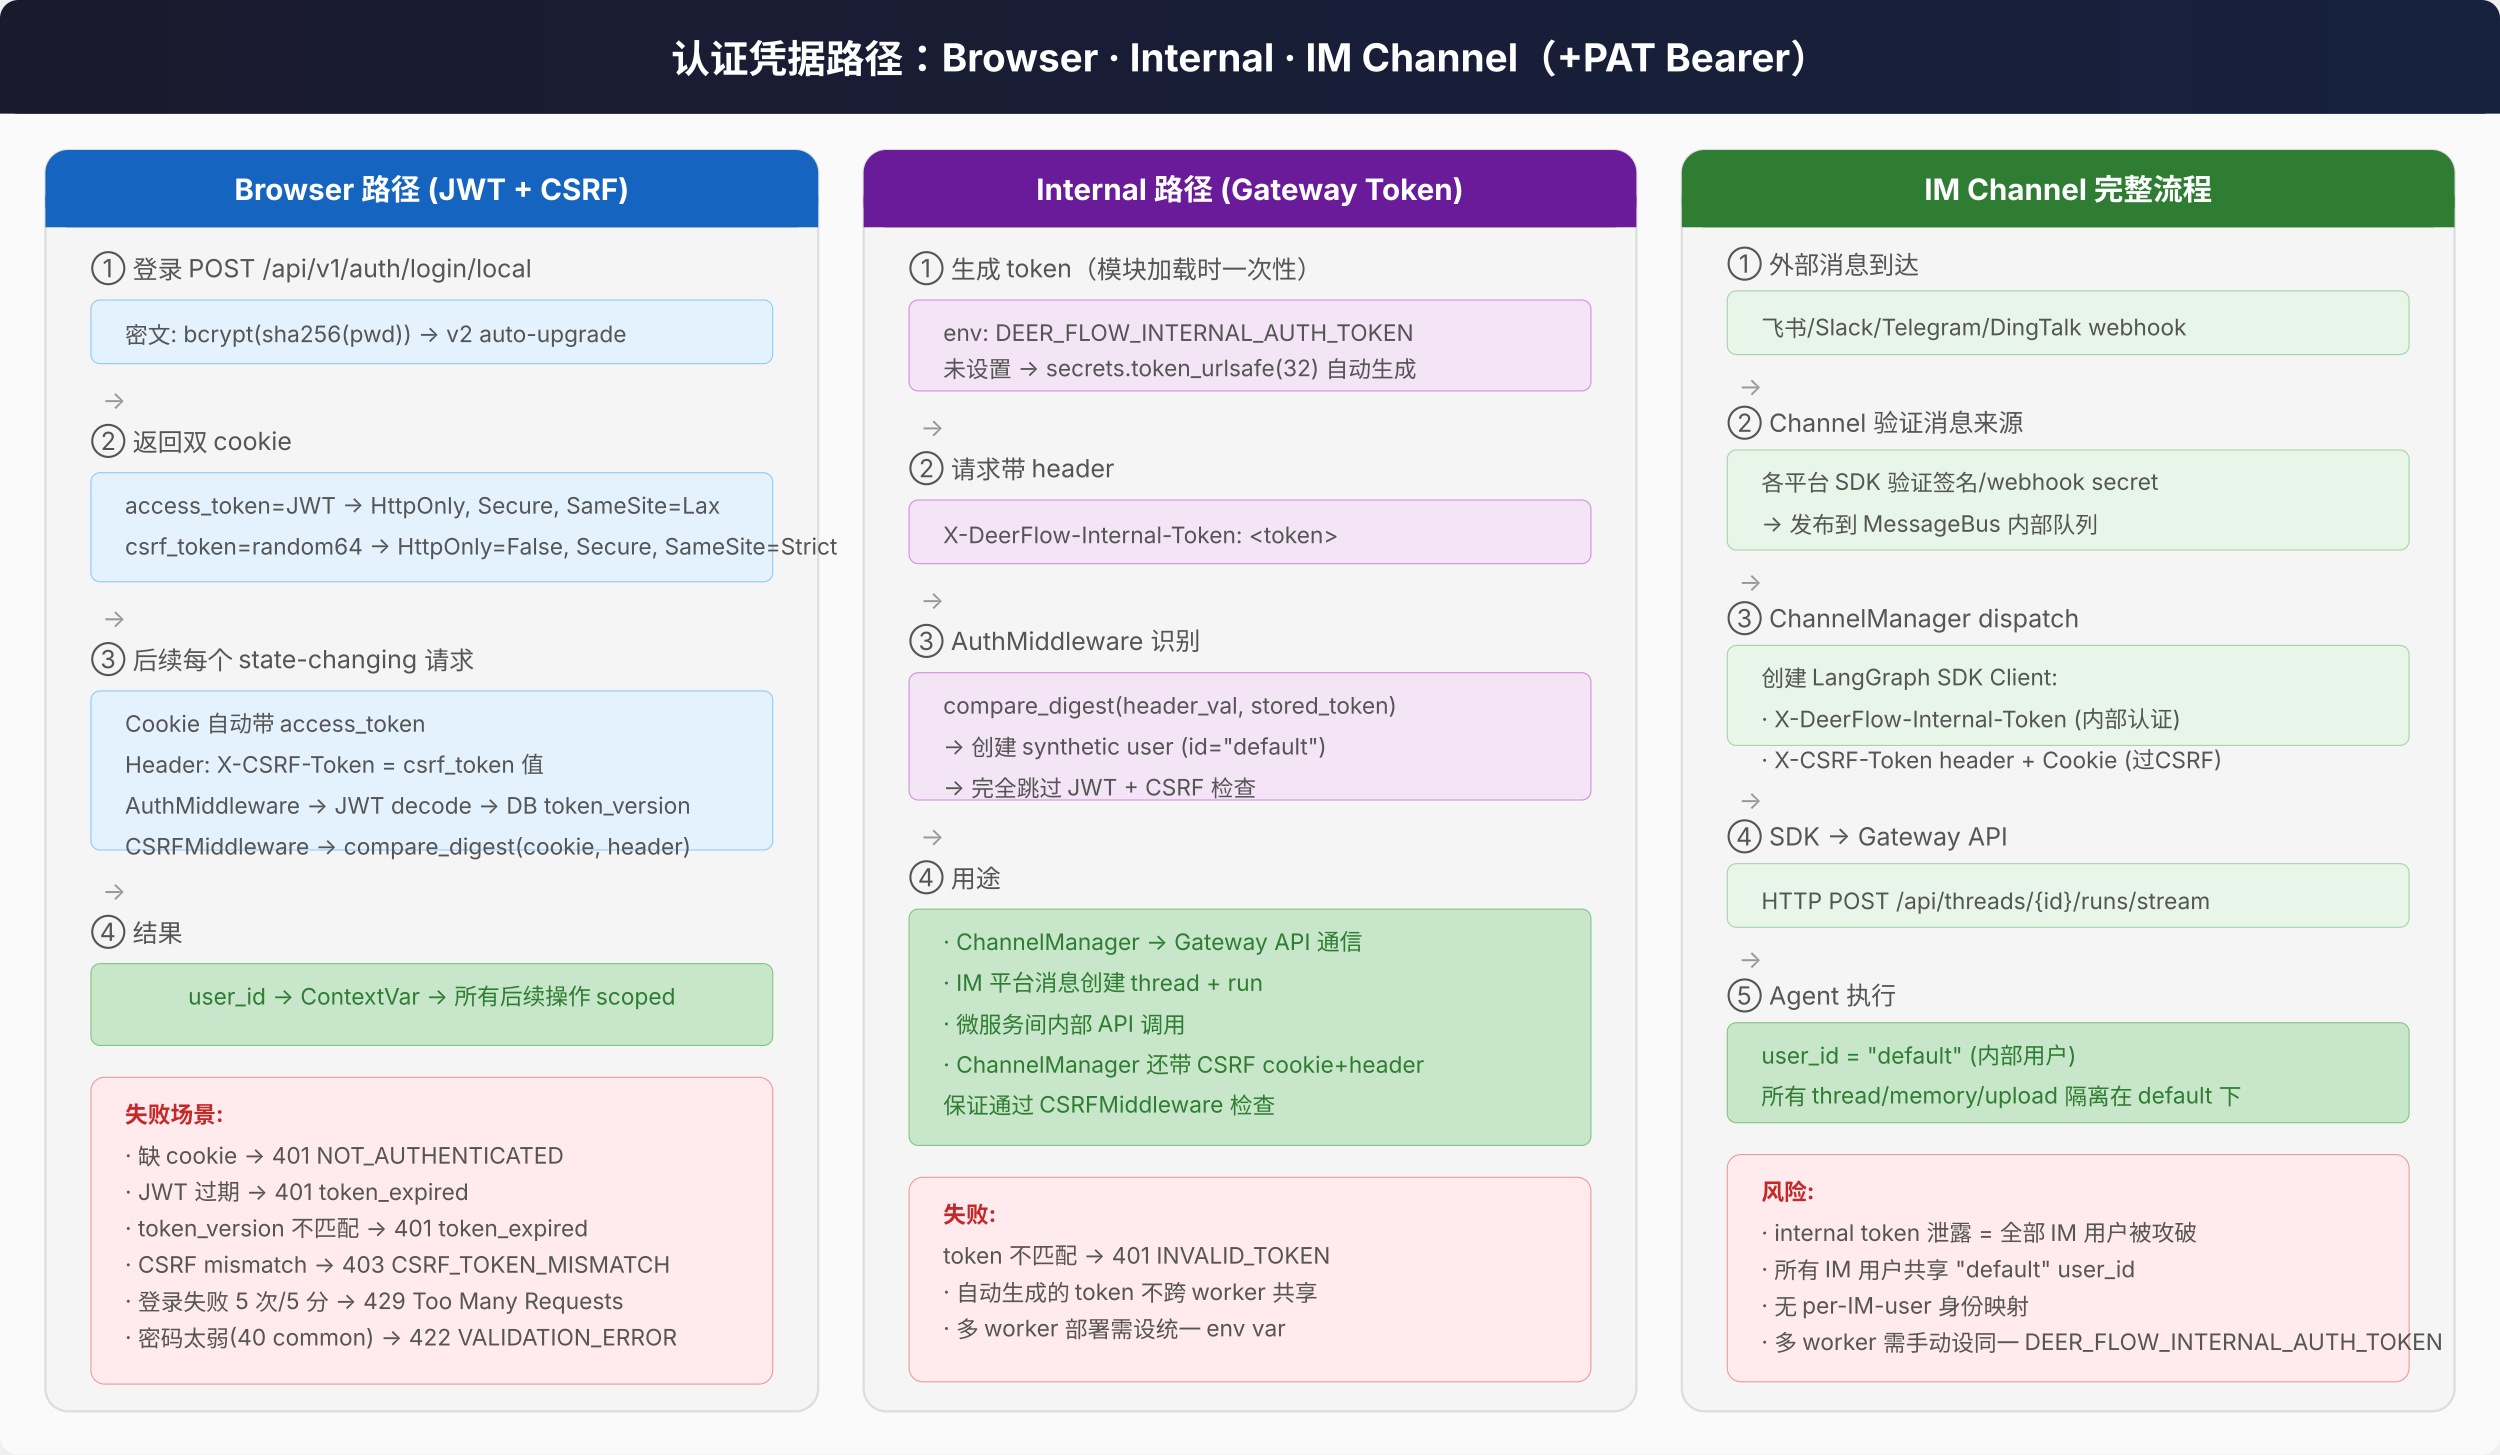
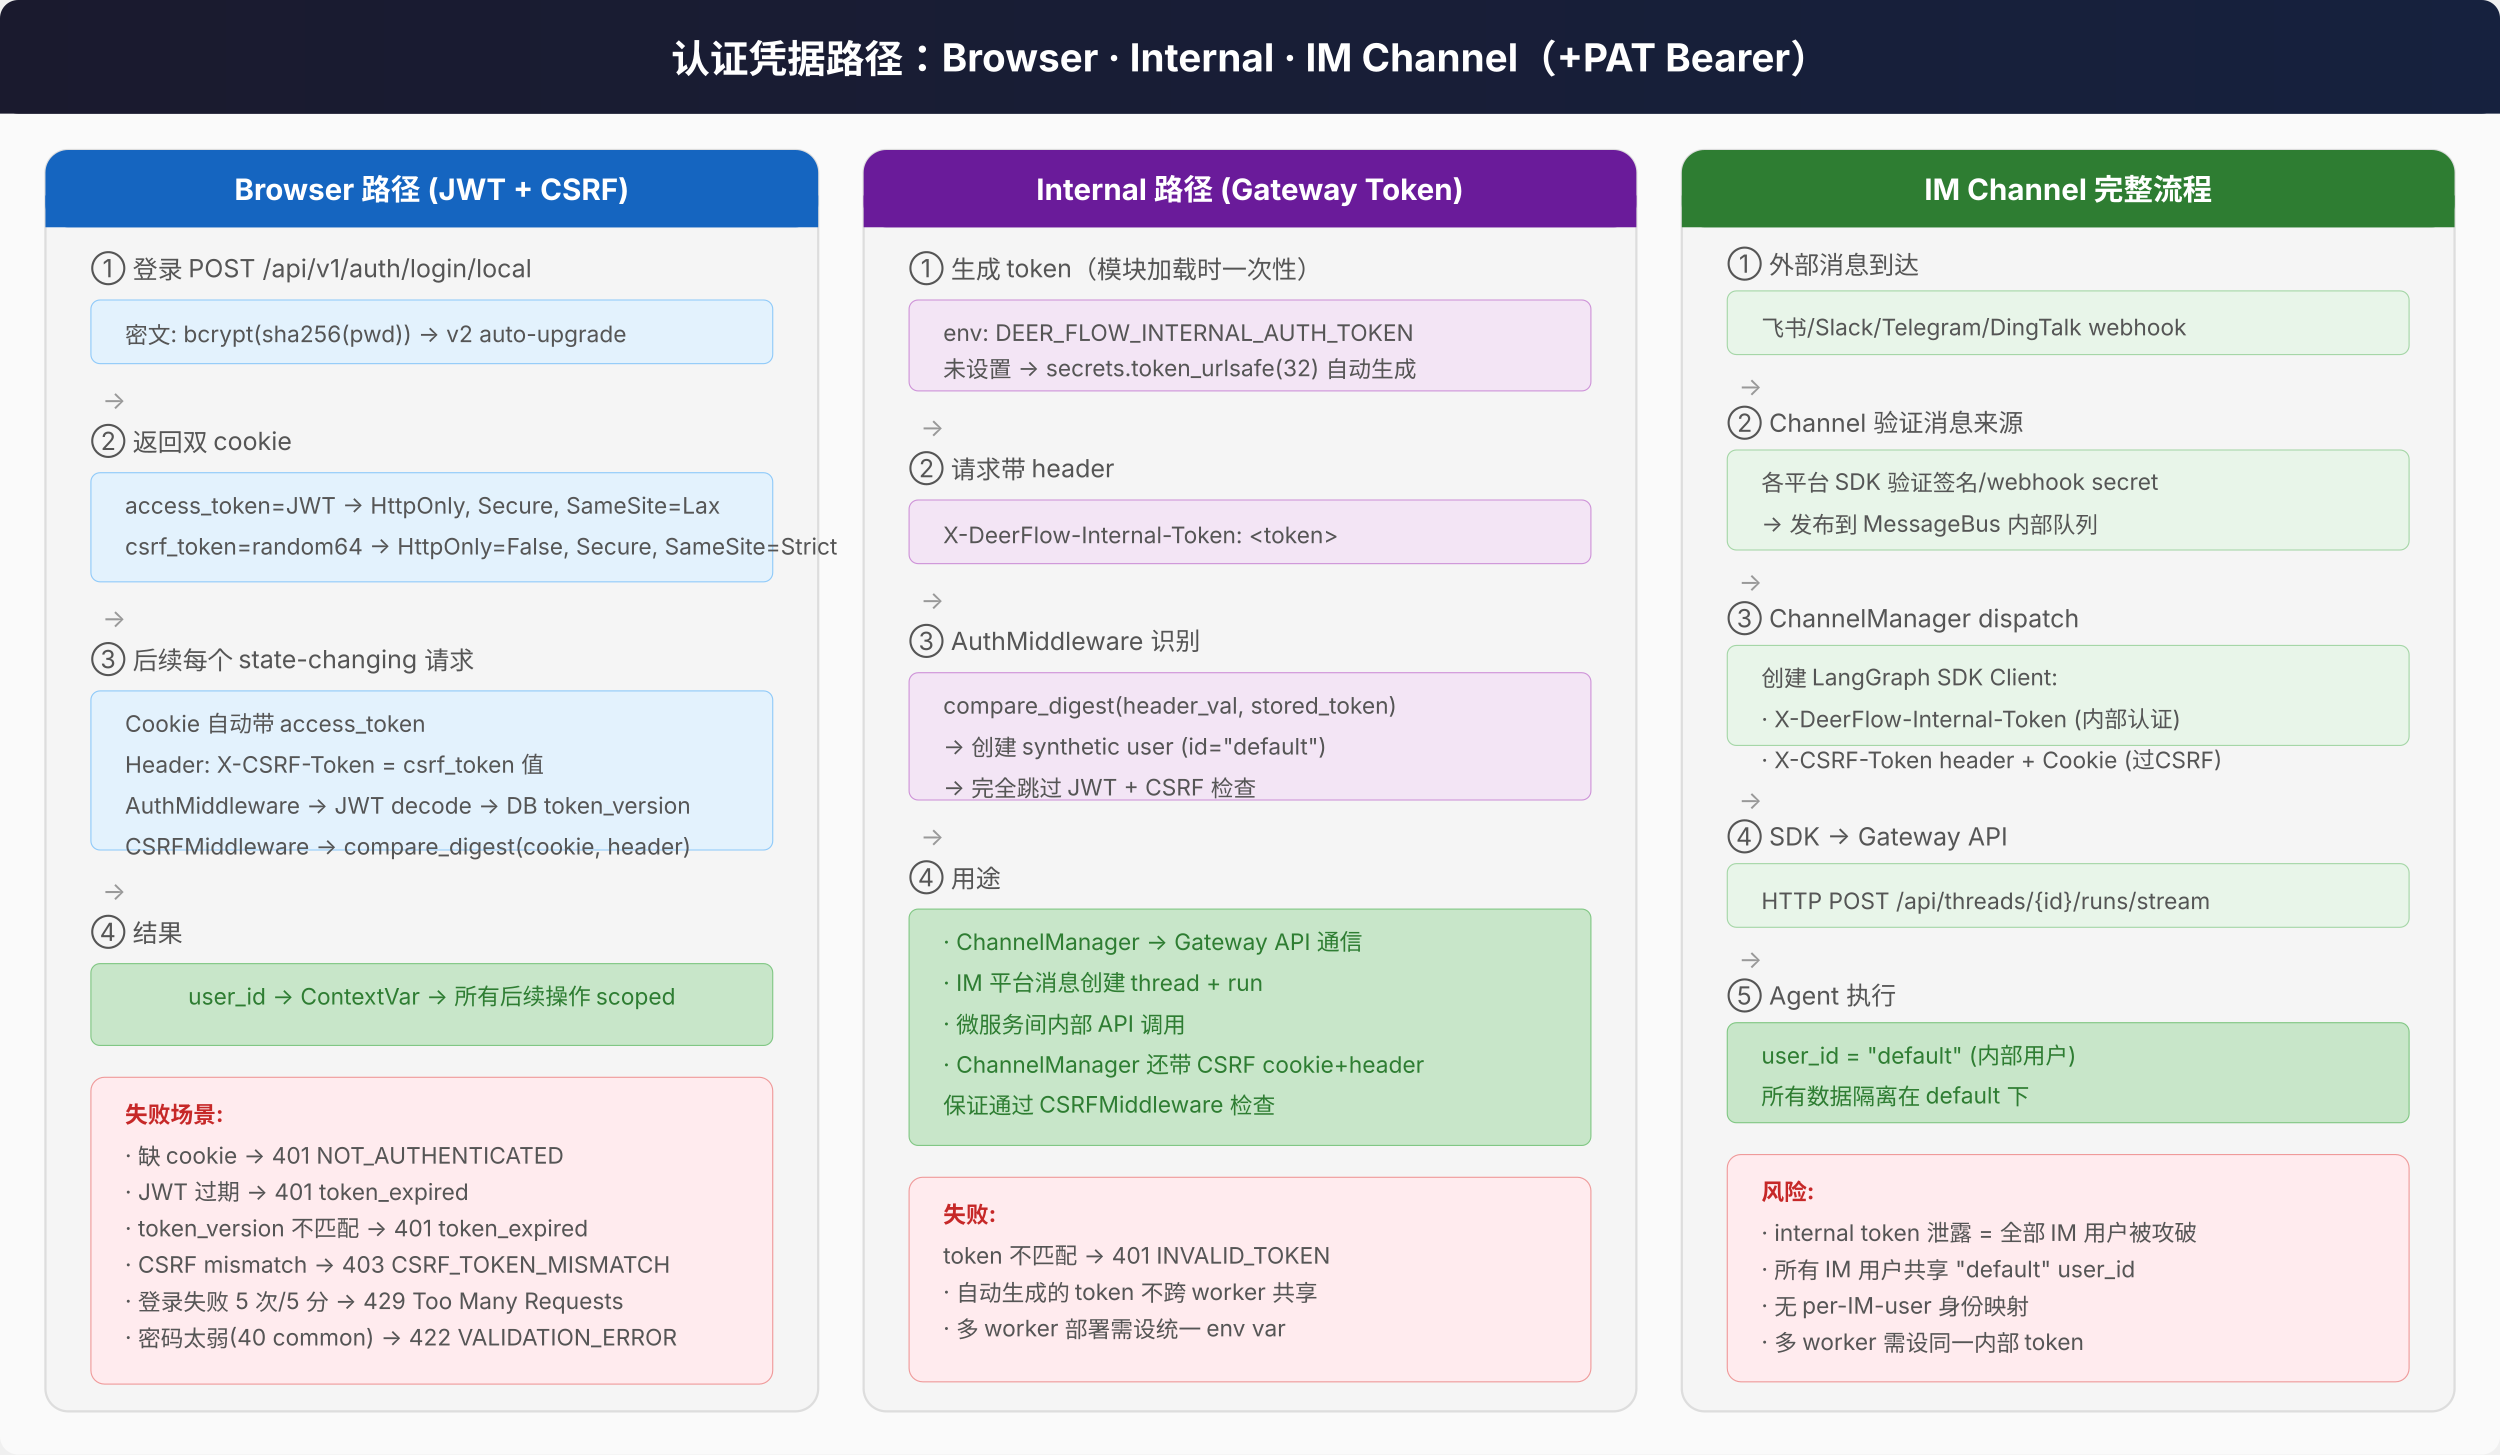
<svg xmlns="http://www.w3.org/2000/svg" viewBox="0 0 1100 640" font-family="system-ui, -apple-system, sans-serif">
  <defs>
    <marker id="arrowRight" markerWidth="10" markerHeight="7" refX="10" refY="3.5" orient="auto">
      <polygon points="0 0, 10 3.5, 0 7" fill="#555" />
    </marker>
    <marker id="arrowDown" markerWidth="10" markerHeight="7" refX="5" refY="7" orient="auto">
      <polygon points="0 0, 5 7, 10 0" fill="#555" />
    </marker>
    <linearGradient id="headerBg" x1="0" y1="0" x2="1" y2="0">
      <stop offset="0%" stop-color="#1a1a2e" />
      <stop offset="100%" stop-color="#16213e" />
    </linearGradient>
    <filter id="shadow" x="-2%" y="-2%" width="104%" height="106%">
      <feDropShadow dx="0" dy="2" stdDeviation="3" flood-opacity="0.1" />
    </filter>
  </defs>
  <rect width="1100" height="640" fill="#fafafa" rx="8" />
  <rect x="0" y="0" width="1100" height="50" fill="url(#headerBg)" rx="8" />
  <rect x="0" y="34" width="1100" height="16" fill="url(#headerBg)" />
  <text x="550" y="32" text-anchor="middle" fill="#fff" font-size="17" font-weight="700">认证凭据路径：Browser · Internal · IM Channel（+PAT Bearer）</text>
  <rect x="20" y="66" width="340" height="555" rx="10" fill="#f5f5f5" stroke="#ddd" stroke-width="1" />
  <rect x="20" y="66" width="340" height="34" rx="10" fill="#1565c0" />
  <rect x="20" y="86" width="340" height="14" fill="#1565c0" />
  <text x="190" y="88" text-anchor="middle" fill="#fff" font-size="13" font-weight="700">Browser 路径 (JWT + CSRF)</text>
  <text x="40" y="122" font-size="11" fill="#555">① 登录 POST /api/v1/auth/login/local</text>
  <rect x="40" y="132" width="300" height="28" rx="4" fill="#e3f2fd" stroke="#90caf9" stroke-width="0.5" />
  <text x="55" y="151" font-size="10" fill="#555">密文: bcrypt(sha256(pwd)) → v2 auto-upgrade</text>
  <text x="45" y="180" font-size="11" fill="#999">→</text>
  <text x="40" y="198" font-size="11" fill="#555">② 返回双 cookie</text>
  <rect x="40" y="208" width="300" height="48" rx="4" fill="#e3f2fd" stroke="#90caf9" stroke-width="0.5" />
  <text x="55" y="226" font-size="10" fill="#555">access_token=JWT → HttpOnly, Secure, SameSite=Lax</text>
  <text x="55" y="244" font-size="10" fill="#555">csrf_token=random64 → HttpOnly=False, Secure, SameSite=Strict</text>
  <text x="45" y="276" font-size="11" fill="#999">→</text>
  <text x="40" y="294" font-size="11" fill="#555">③ 后续每个 state-changing 请求</text>
  <rect x="40" y="304" width="300" height="70" rx="4" fill="#e3f2fd" stroke="#90caf9" stroke-width="0.5" />
  <text x="55" y="322" font-size="10" fill="#555">Cookie 自动带 access_token</text>
  <text x="55" y="340" font-size="10" fill="#555">Header: X-CSRF-Token = csrf_token 值</text>
  <text x="55" y="358" font-size="10" fill="#555">AuthMiddleware → JWT decode → DB token_version</text>
  <text x="55" y="376" font-size="10" fill="#555">CSRFMiddleware → compare_digest(cookie, header)</text>
  <text x="45" y="396" font-size="11" fill="#999">→</text>
  <text x="40" y="414" font-size="11" fill="#555">④ 结果</text>
  <rect x="40" y="424" width="300" height="36" rx="4" fill="#c8e6c9" stroke="#81c784" stroke-width="0.5" />
  <text x="190" y="442" text-anchor="middle" font-size="10" fill="#2e7d32">user_id → ContextVar → 所有后续操作 scoped</text>
  <rect x="40" y="474" width="300" height="135" rx="6" fill="#ffebee" stroke="#ef9a9a" stroke-width="0.5" />
  <text x="55" y="494" font-size="10" font-weight="700" fill="#c62828">失败场景:</text>
  <text x="55" y="512" font-size="10" fill="#555">· 缺 cookie → 401 NOT_AUTHENTICATED</text>
  <text x="55" y="528" font-size="10" fill="#555">· JWT 过期 → 401 token_expired</text>
  <text x="55" y="544" font-size="10" fill="#555">· token_version 不匹配 → 401 token_expired</text>
  <text x="55" y="560" font-size="10" fill="#555">· CSRF mismatch → 403 CSRF_TOKEN_MISMATCH</text>
  <text x="55" y="576" font-size="10" fill="#555">· 登录失败 5 次/5 分 → 429 Too Many Requests</text>
  <text x="55" y="592" font-size="10" fill="#555">· 密码太弱(40 common) → 422 VALIDATION_ERROR</text>
  <rect x="380" y="66" width="340" height="555" rx="10" fill="#f5f5f5" stroke="#ddd" stroke-width="1" />
  <rect x="380" y="66" width="340" height="34" rx="10" fill="#6a1b9a" />
  <rect x="380" y="86" width="340" height="14" fill="#6a1b9a" />
  <text x="550" y="88" text-anchor="middle" fill="#fff" font-size="13" font-weight="700">Internal 路径 (Gateway Token)</text>
  <text x="400" y="122" font-size="11" fill="#555">① 生成 token（模块加载时一次性）</text>
  <rect x="400" y="132" width="300" height="40" rx="4" fill="#f3e5f5" stroke="#ce93d8" stroke-width="0.5" />
  <text x="415" y="150" font-size="10" fill="#555">env: DEER_FLOW_INTERNAL_AUTH_TOKEN</text>
  <text x="415" y="166" font-size="10" fill="#555">未设置 → secrets.token_urlsafe(32) 自动生成</text>
  <text x="405" y="192" font-size="11" fill="#999">→</text>
  <text x="400" y="210" font-size="11" fill="#555">② 请求带 header</text>
  <rect x="400" y="220" width="300" height="28" rx="4" fill="#f3e5f5" stroke="#ce93d8" stroke-width="0.5" />
  <text x="415" y="239" font-size="10" fill="#555">X-DeerFlow-Internal-Token: &lt;token&gt;</text>
  <text x="405" y="268" font-size="11" fill="#999">→</text>
  <text x="400" y="286" font-size="11" fill="#555">③ AuthMiddleware 识别</text>
  <rect x="400" y="296" width="300" height="56" rx="4" fill="#f3e5f5" stroke="#ce93d8" stroke-width="0.5" />
  <text x="415" y="314" font-size="10" fill="#555">compare_digest(header_val, stored_token)</text>
  <text x="415" y="332" font-size="10" fill="#555">→ 创建 synthetic user (id="default")</text>
  <text x="415" y="350" font-size="10" fill="#555">→ 完全跳过 JWT + CSRF 检查</text>
  <text x="405" y="372" font-size="11" fill="#999">→</text>
  <text x="400" y="390" font-size="11" fill="#555">④ 用途</text>
  <rect x="400" y="400" width="300" height="104" rx="4" fill="#c8e6c9" stroke="#81c784" stroke-width="0.5" />
  <text x="415" y="418" font-size="10" fill="#2e7d32">· ChannelManager → Gateway API 通信</text>
  <text x="415" y="436" font-size="10" fill="#2e7d32">· IM 平台消息创建 thread + run</text>
  <text x="415" y="454" font-size="10" fill="#2e7d32">· 微服务间内部 API 调用</text>
  <text x="415" y="472" font-size="10" fill="#2e7d32">· ChannelManager 还带 CSRF cookie+header</text>
  <text x="415" y="490" font-size="10" fill="#2e7d32">  保证通过 CSRFMiddleware 检查</text>
  <rect x="400" y="518" width="300" height="90" rx="6" fill="#ffebee" stroke="#ef9a9a" stroke-width="0.5" />
  <text x="415" y="538" font-size="10" font-weight="700" fill="#c62828">失败:</text>
  <text x="415" y="556" font-size="10" fill="#555">token 不匹配 → 401 INVALID_TOKEN</text>
  <text x="415" y="572" font-size="10" fill="#555">· 自动生成的 token 不跨 worker 共享</text>
  <text x="415" y="588" font-size="10" fill="#555">· 多 worker 部署需设统一 env var</text>
  <rect x="740" y="66" width="340" height="555" rx="10" fill="#f5f5f5" stroke="#ddd" stroke-width="1" />
  <rect x="740" y="66" width="340" height="34" rx="10" fill="#2e7d32" />
  <rect x="740" y="86" width="340" height="14" fill="#2e7d32" />
  <text x="910" y="88" text-anchor="middle" fill="#fff" font-size="13" font-weight="700">IM Channel 完整流程</text>
  <text x="760" y="120" font-size="11" fill="#555">① 外部消息到达</text>
  <rect x="760" y="128" width="300" height="28" rx="4" fill="#e8f5e9" stroke="#a5d6a7" stroke-width="0.5" />
  <text x="775" y="148" font-size="10" fill="#555">飞书/Slack/Telegram/DingTalk webhook</text>
  <text x="765" y="174" font-size="11" fill="#999">→</text>
  <text x="760" y="190" font-size="11" fill="#555">② Channel 验证消息来源</text>
  <rect x="760" y="198" width="300" height="44" rx="4" fill="#e8f5e9" stroke="#a5d6a7" stroke-width="0.5" />
  <text x="775" y="216" font-size="10" fill="#555">各平台 SDK 验证签名/webhook secret</text>
  <text x="775" y="234" font-size="10" fill="#555">→ 发布到 MessageBus 内部队列</text>
  <text x="765" y="260" font-size="11" fill="#999">→</text>
  <text x="760" y="276" font-size="11" fill="#555">③ ChannelManager dispatch</text>
  <rect x="760" y="284" width="300" height="44" rx="4" fill="#e8f5e9" stroke="#a5d6a7" stroke-width="0.5" />
  <text x="775" y="302" font-size="10" fill="#555">创建 LangGraph SDK Client:</text>
  <text x="775" y="320" font-size="10" fill="#555">· X-DeerFlow-Internal-Token (内部认证)</text>
  <text x="775" y="338" font-size="10" fill="#555">· X-CSRF-Token header + Cookie (过CSRF)</text>
  <text x="765" y="356" font-size="11" fill="#999">→</text>
  <text x="760" y="372" font-size="11" fill="#555">④ SDK → Gateway API</text>
  <rect x="760" y="380" width="300" height="28" rx="4" fill="#e8f5e9" stroke="#a5d6a7" stroke-width="0.5" />
  <text x="775" y="400" font-size="10" fill="#555">HTTP POST /api/threads/{id}/runs/stream</text>
  <text x="765" y="426" font-size="11" fill="#999">→</text>
  <text x="760" y="442" font-size="11" fill="#555">⑤ Agent 执行</text>
  <rect x="760" y="450" width="300" height="44" rx="4" fill="#c8e6c9" stroke="#81c784" stroke-width="0.5" />
  <text x="775" y="468" font-size="10" fill="#2e7d32">user_id = "default" (内部用户)</text>
-   <text x="775" y="486" font-size="10" fill="#2e7d32">所有 thread/memory/upload 隔离在 default 下</text>
+   <text x="775" y="486" font-size="10" fill="#2e7d32">所有数据隔离在 default 下</text>
  <rect x="760" y="508" width="300" height="100" rx="6" fill="#ffebee" stroke="#ef9a9a" stroke-width="0.5" />
  <text x="775" y="528" font-size="10" font-weight="700" fill="#c62828">风险:</text>
  <text x="775" y="546" font-size="10" fill="#555">· internal token 泄露 = 全部 IM 用户被攻破</text>
  <text x="775" y="562" font-size="10" fill="#555">· 所有 IM 用户共享 "default" user_id</text>
  <text x="775" y="578" font-size="10" fill="#555">· 无 per-IM-user 身份映射</text>
-   <text x="775" y="594" font-size="10" fill="#555">· 多 worker 需手动设同一 DEER_FLOW_INTERNAL_AUTH_TOKEN</text>
+   <text x="775" y="594" font-size="10" fill="#555">· 多 worker 需设同一内部 token</text>
</svg>
